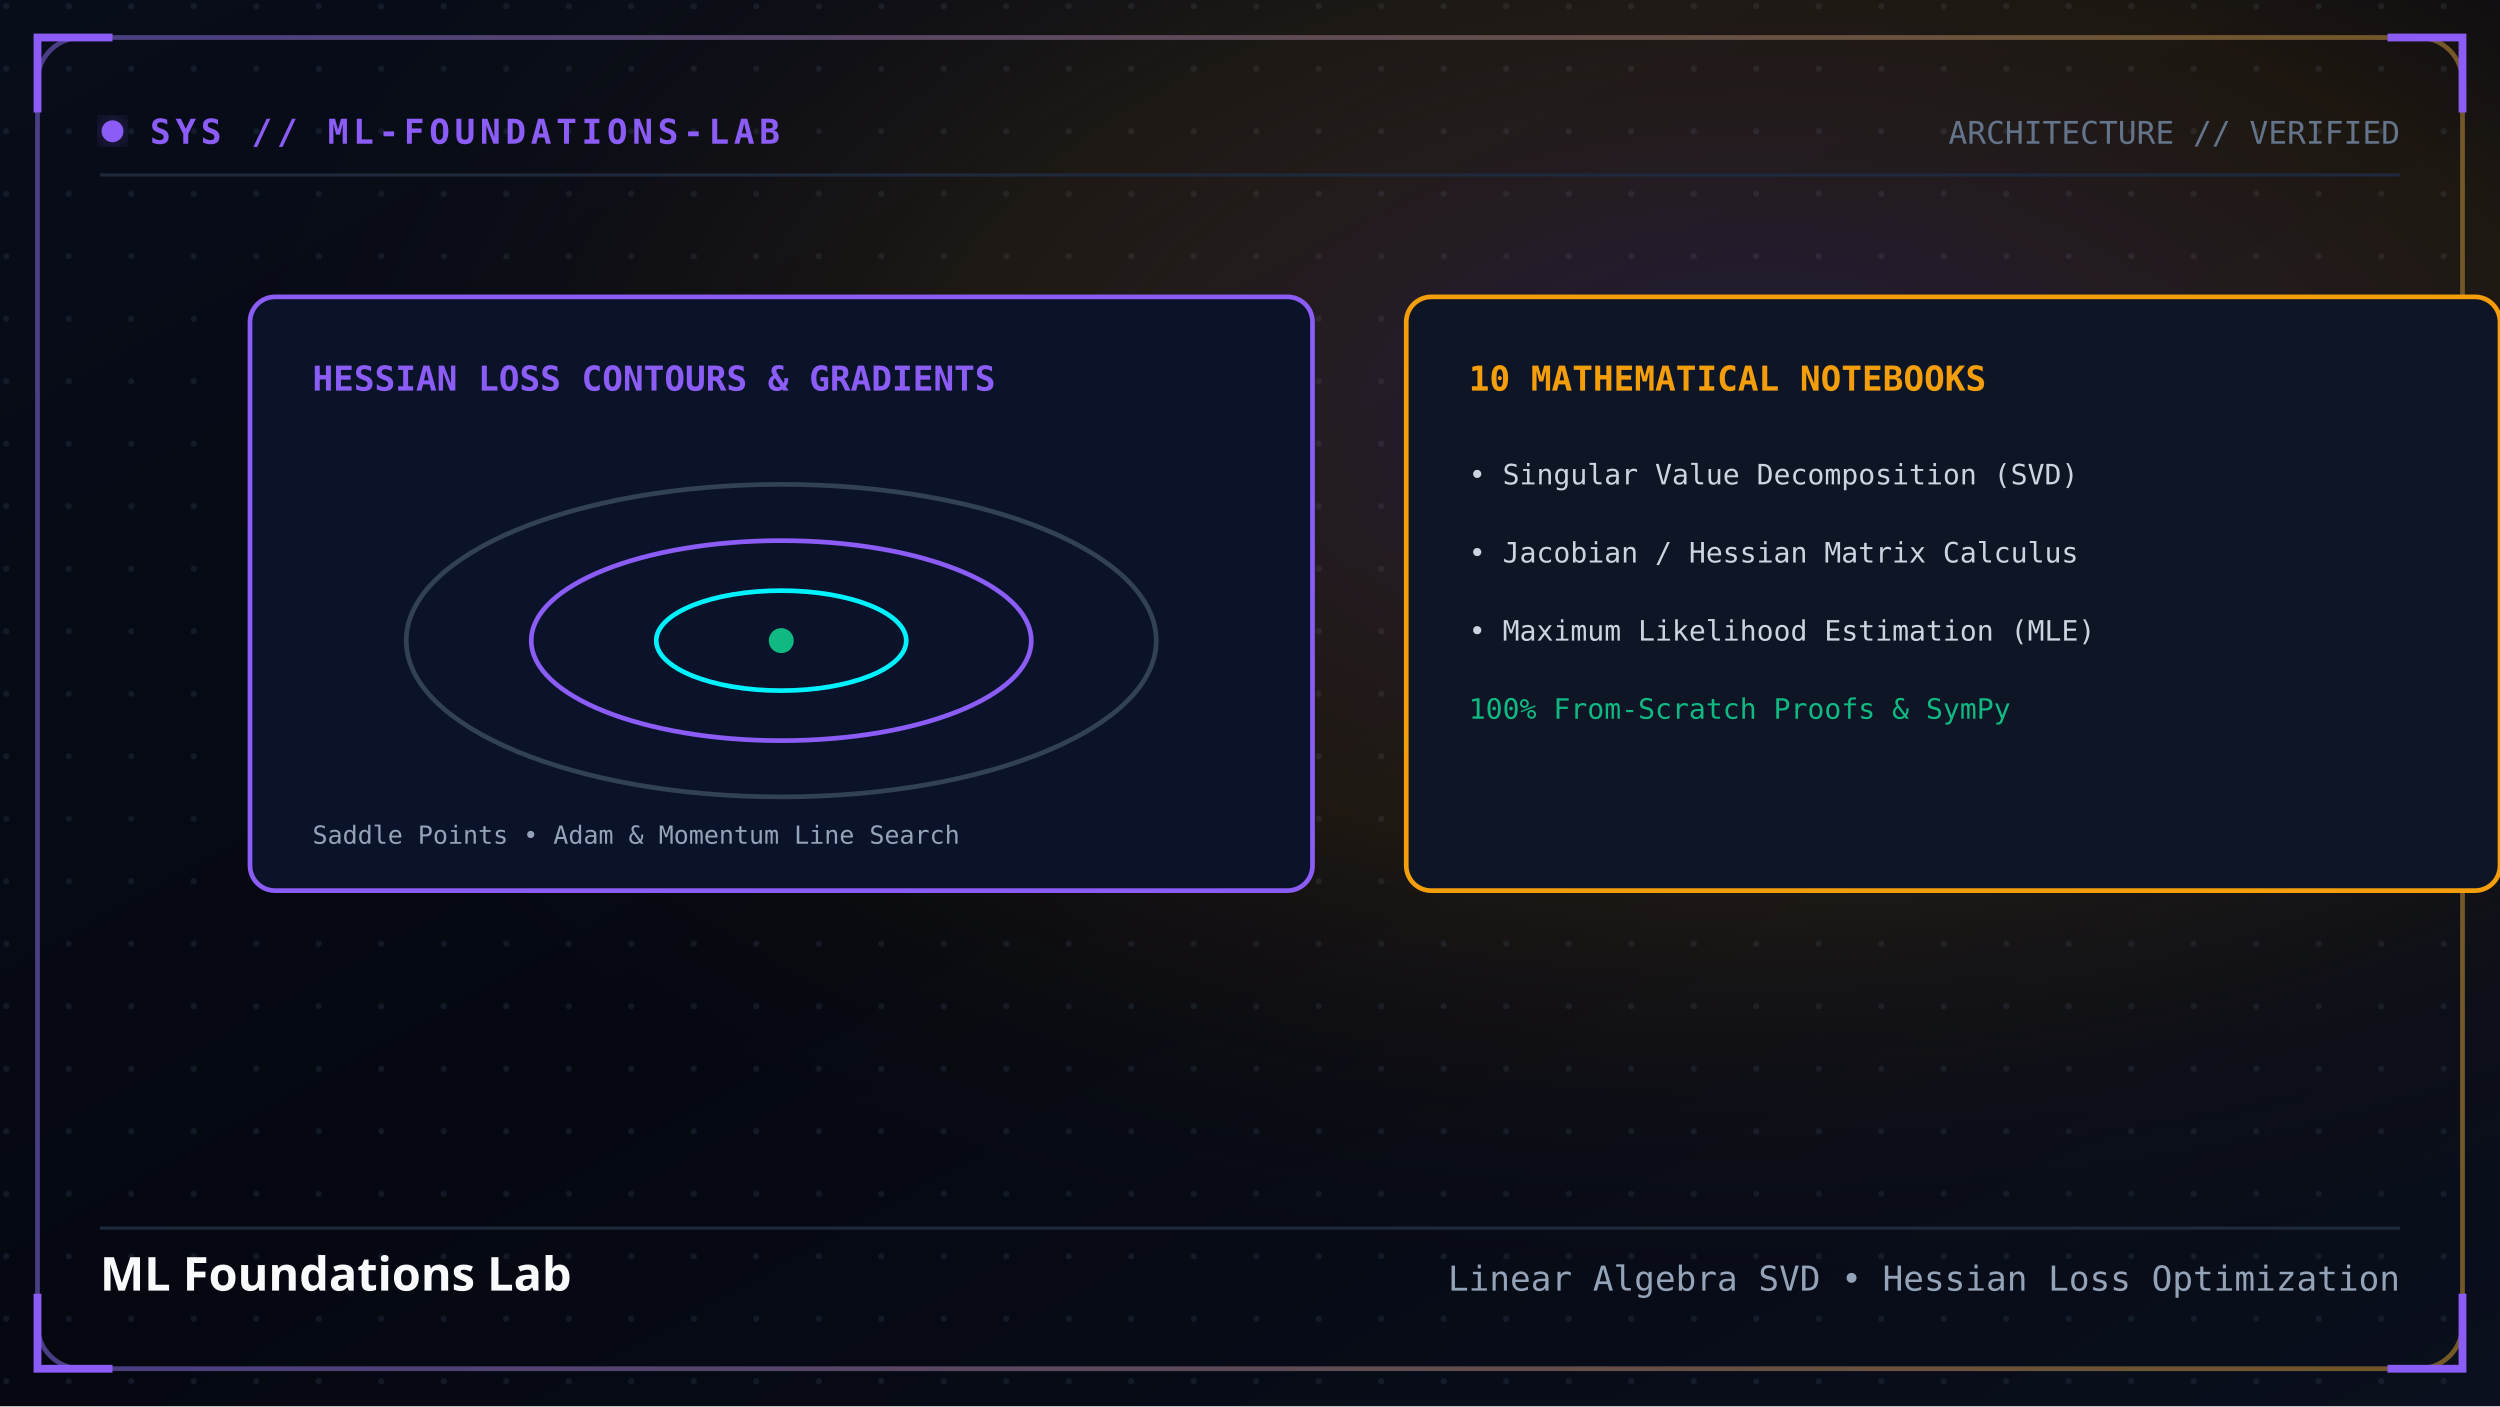
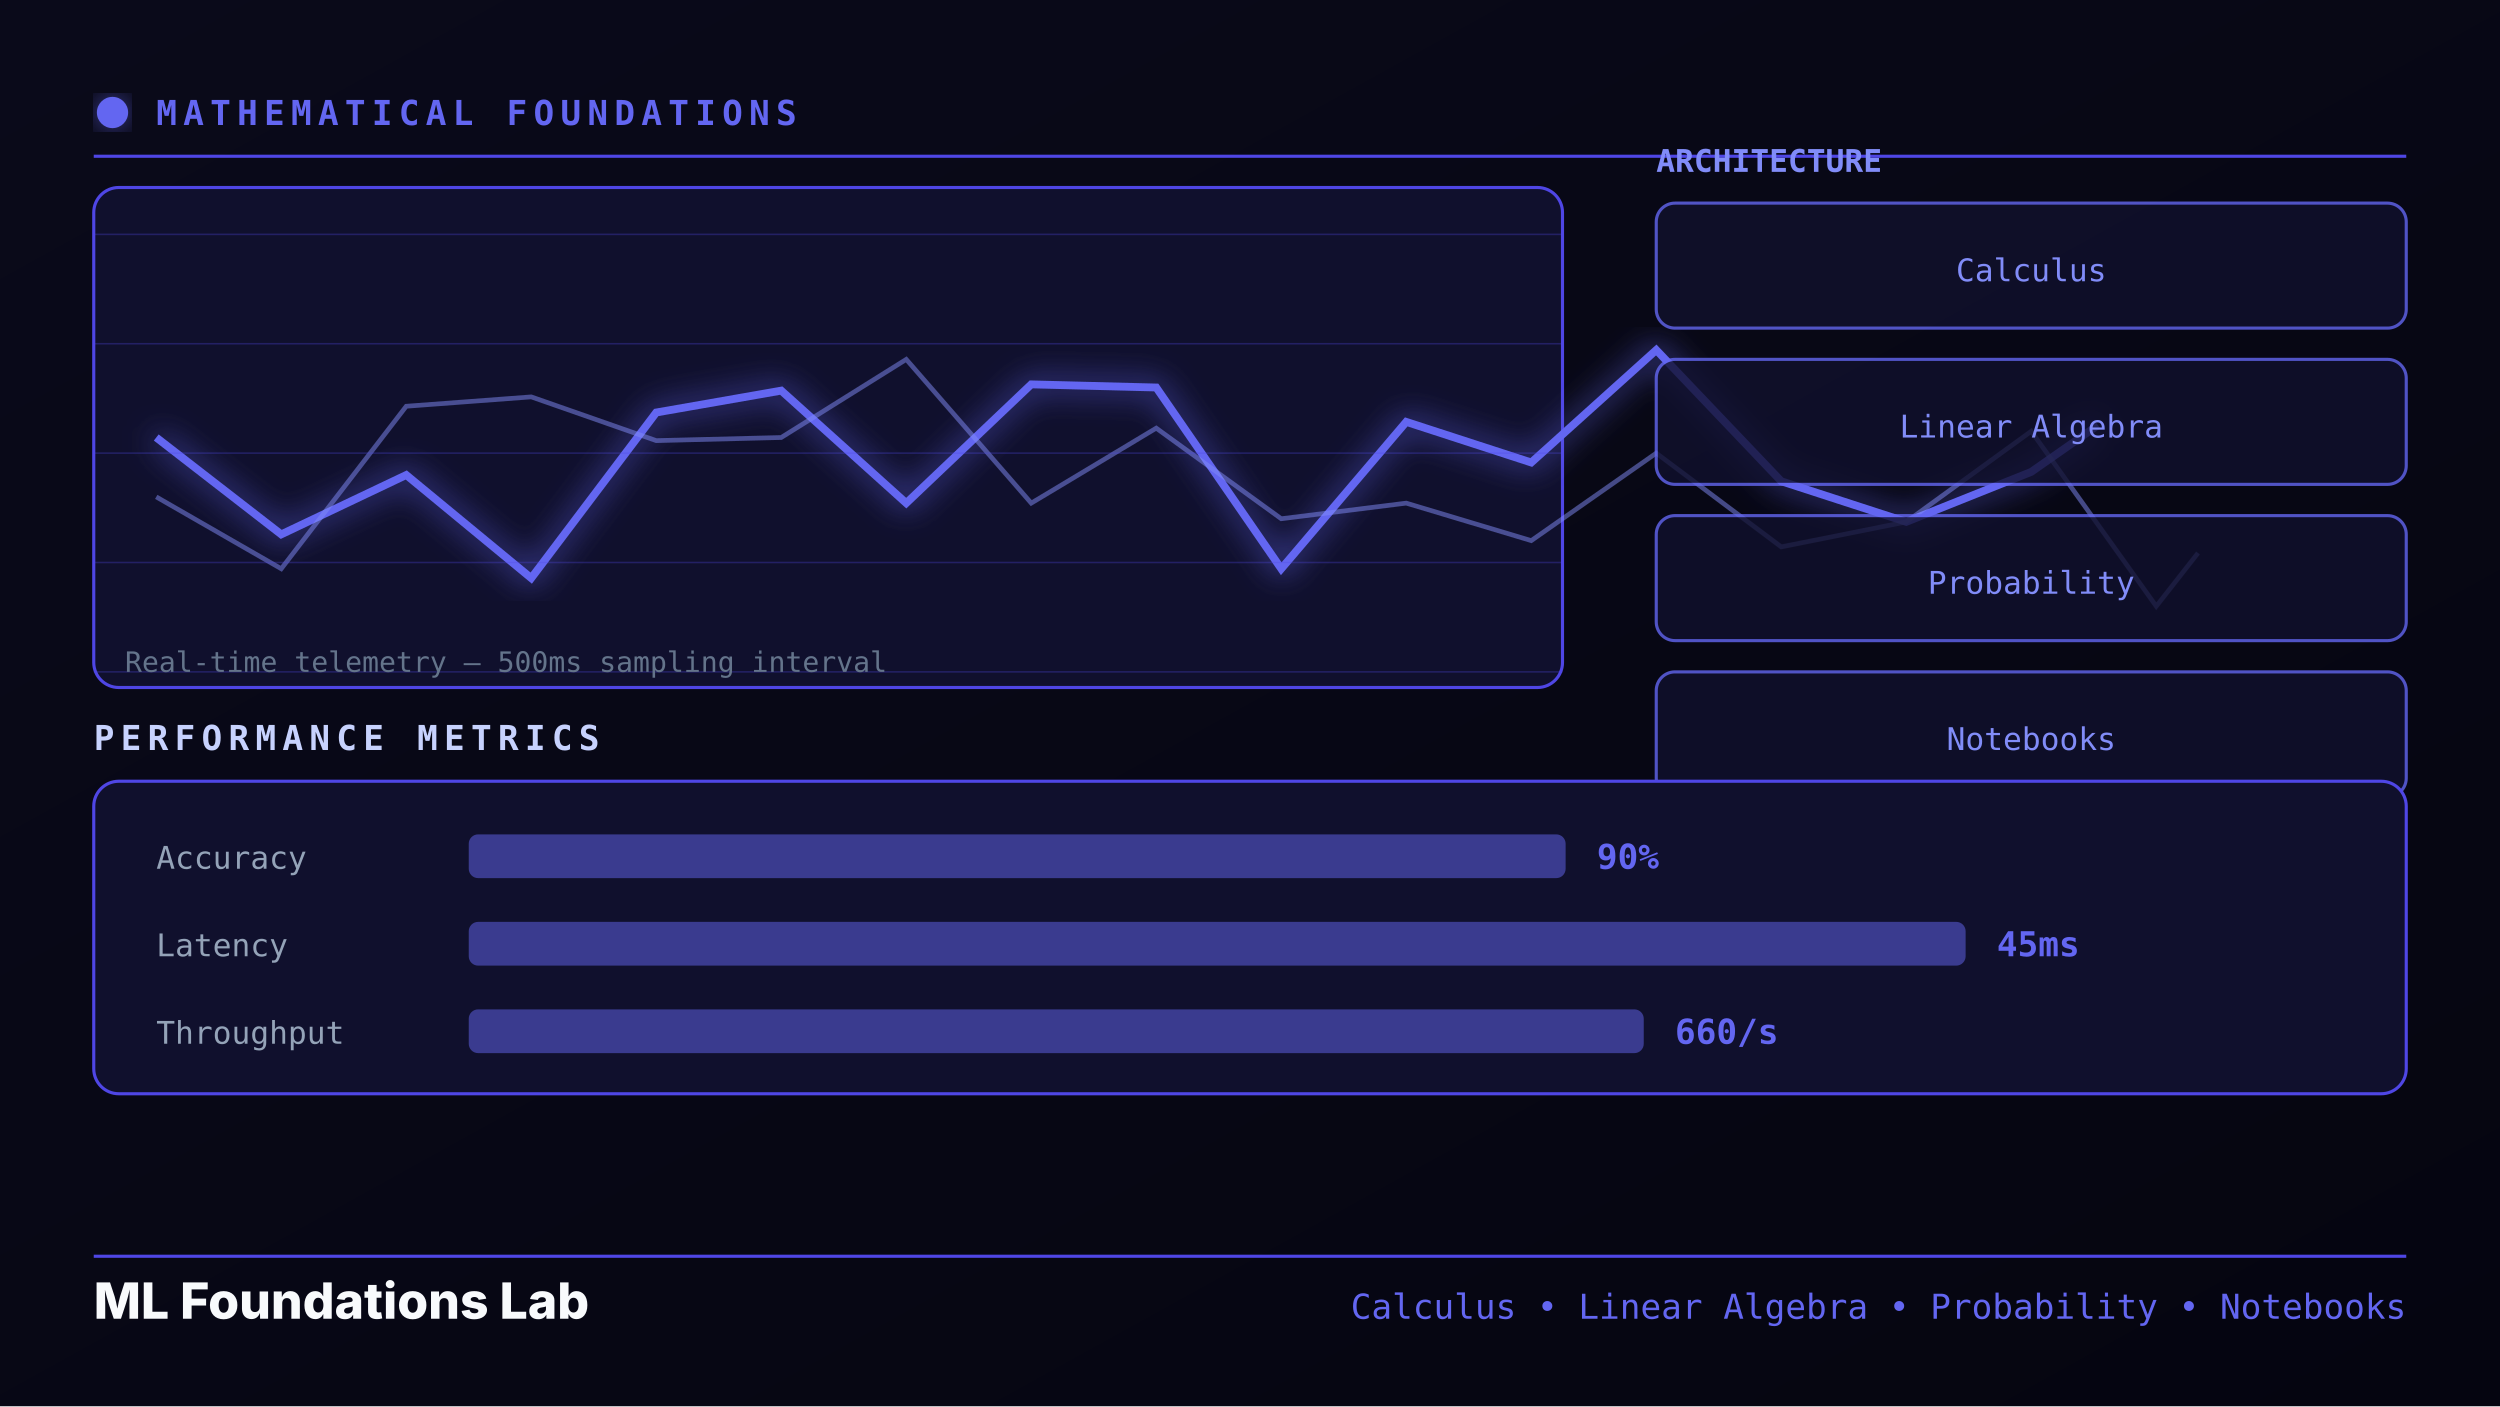
- <svg xmlns="http://www.w3.org/2000/svg" viewBox="0 0 800 450" width="100%" height="100%">
+ <svg xmlns="http://www.w3.org/2000/svg" viewBox="0 0 800 450">
  <defs>
-     <linearGradient id="bgGrad_ml-foundations-lab" x1="0%" y1="0%" x2="100%" y2="100%">
-       <stop offset="0%" stop-color="#080D1A" />
-       <stop offset="50%" stop-color="#050811" />
-       <stop offset="100%" stop-color="#0A0F1D" />
+     <linearGradient id="mlfoundationslabsvg_bg" x1="0" y1="0" x2="1" y2="1">
+       <stop offset="0%" stop-color="#0A0A1A" />
+       <stop offset="100%" stop-color="#050510" />
    </linearGradient>
-     <radialGradient id="aura_ml-foundations-lab" cx="70%" cy="30%" r="65%">
-       <stop offset="0%" stop-color="#8B5CF6" stop-opacity="0.22" />
-       <stop offset="50%" stop-color="#F59E0B" stop-opacity="0.10" />
-       <stop offset="100%" stop-color="#000000" stop-opacity="0" />
-     </radialGradient>
-     <linearGradient id="accentGrad_ml-foundations-lab" x1="0%" y1="0%" x2="100%" y2="0%">
-       <stop offset="0%" stop-color="#8B5CF6" />
-       <stop offset="100%" stop-color="#F59E0B" />
-     </linearGradient>
-     <pattern id="dotGrid_ml-foundations-lab" x="0" y="0" width="20" height="20" patternUnits="userSpaceOnUse">
-       <circle cx="2" cy="2" r="1" fill="#334155" fill-opacity="0.3" />
-     </pattern>
-     <filter id="glow_ml-foundations-lab" x="-20%" y="-20%" width="140%" height="140%">
-       <feGaussianBlur stdDeviation="5" result="blur" />
+     <filter id="mlfoundationslabsvg_g">
+       <feGaussianBlur stdDeviation="5" />
      <feComposite in="SourceGraphic" in2="blur" operator="over" />
    </filter>
+     <style>
+       @keyframes mlfoundationslabsvg_draw { 0%{stroke-dashoffset:800} 100%{stroke-dashoffset:0} }
+       @keyframes mlfoundationslabsvg_pulse { 0%,100%{opacity:0.4} 50%{opacity:1} }
+       @keyframes mlfoundationslabsvg_bar { 0%{width:0} 50%{width:100%} 100%{width:100%} }
+       .mlfoundationslabsvg_line { stroke-dasharray:800; animation: mlfoundationslabsvg_draw 4s ease-out forwards; }
+       .mlfoundationslabsvg_dot { animation: mlfoundationslabsvg_pulse 2.5s ease-in-out infinite; }
+     </style>
  </defs>
-   <rect width="800" height="450" fill="url(#bgGrad_ml-foundations-lab)" />
-   <rect width="800" height="450" fill="url(#dotGrid_ml-foundations-lab)" />
-   <rect width="800" height="450" fill="url(#aura_ml-foundations-lab)" />
-   <rect x="12" y="12" width="776" height="426" rx="14" fill="none" stroke="#1E293B" stroke-width="1.5" />
-   <rect x="12" y="12" width="776" height="426" rx="14" fill="none" stroke="url(#accentGrad_ml-foundations-lab)" stroke-width="1.5" stroke-opacity="0.4" />
-   <path d="M 12 36 L 12 12 L 36 12" fill="none" stroke="#8B5CF6" stroke-width="2.5" />
-   <path d="M 764 12 L 788 12 L 788 36" fill="none" stroke="#8B5CF6" stroke-width="2.5" />
-   <path d="M 12 414 L 12 438 L 36 438" fill="none" stroke="#8B5CF6" stroke-width="2.5" />
-   <path d="M 764 438 L 788 438 L 788 414" fill="none" stroke="#8B5CF6" stroke-width="2.5" />
-   <g transform="translate(32, 38)">
-     <circle cx="4" cy="4" r="3.5" fill="#8B5CF6" filter="url(#glow_ml-foundations-lab)" />
-     <text x="16" y="8" font-family="'JetBrains Mono', monospace" font-size="11" font-weight="700" fill="#8B5CF6" letter-spacing="1.5">SYS // ML-FOUNDATIONS-LAB</text>
-     <text x="736" y="8" text-anchor="end" font-family="'JetBrains Mono', monospace" font-size="10" fill="#64748B">ARCHITECTURE // VERIFIED</text>
-     <line x1="0" y1="18" x2="736" y2="18" stroke="#1E293B" stroke-width="1" />
+   <rect width="800" height="450" fill="url(#mlfoundationslabsvg_bg)" />
+   <g transform="translate(30,30)">
+     <circle cx="6" cy="6" r="5" fill="#6366F1" filter="url(#mlfoundationslabsvg_g)" />
+     <text x="20" y="10" font-family="'JetBrains Mono',monospace" font-size="11" fill="#6366F1" font-weight="700" letter-spacing="2">MATHEMATICAL FOUNDATIONS</text>
+     <line x1="0" y1="20" x2="740" y2="20" stroke="#4F46E5" stroke-width="1" />
  </g>
-   <g transform="translate(40, 75)">
-     <g transform="translate(40, 20)">
-       <rect x="0" y="0" width="340" height="190" rx="8" fill="#0B132B" stroke="#8B5CF6" stroke-width="1.5" />
-       <text x="20" y="30" font-family="monospace" font-size="11" font-weight="bold" fill="#8B5CF6">HESSIAN LOSS CONTOURS &amp; GRADIENTS</text>
-       <ellipse cx="170" cy="110" rx="120" ry="50" fill="none" stroke="#334155" stroke-width="1.5" />
-       <ellipse cx="170" cy="110" rx="80" ry="32" fill="none" stroke="#8B5CF6" stroke-width="1.5" />
-       <ellipse cx="170" cy="110" rx="40" ry="16" fill="none" stroke="#00F2FF" stroke-width="1.5" />
-       <circle cx="170" cy="110" r="4" fill="#10B981" />
-       <text x="20" y="175" font-family="monospace" font-size="8" fill="#94A3B8">Saddle Points • Adam &amp; Momentum Line Search</text>
-       <g transform="translate(370, 0)">
-         <rect x="0" y="0" width="350" height="190" rx="8" fill="#0E1626" stroke="#F59E0B" stroke-width="1.5" />
-         <text x="20" y="30" font-family="monospace" font-size="11" font-weight="bold" fill="#F59E0B">10 MATHEMATICAL NOTEBOOKS</text>
-         <text x="20" y="60" font-family="monospace" font-size="9" fill="#CBD5E1">• Singular Value Decomposition (SVD)</text>
-         <text x="20" y="85" font-family="monospace" font-size="9" fill="#CBD5E1">• Jacobian / Hessian Matrix Calculus</text>
-         <text x="20" y="110" font-family="monospace" font-size="9" fill="#CBD5E1">• Maximum Likelihood Estimation (MLE)</text>
-         <text x="20" y="135" font-family="monospace" font-size="9" fill="#10B981">100% From-Scratch Proofs &amp; SymPy</text>
-       </g>
-     </g>
+   <g transform="translate(30,60)">
+     <rect x="0" y="0" width="470" height="160" rx="8" fill="#10102D" stroke="#4F46E5" stroke-width="1" />
+     <polyline class="mlfoundationslabsvg_line" points="20,80 60,111 100,92 140,125 180,72 220,65 260,101 300,63 340,64 380,122 420,75 460,88 500,52 540,94 580,107 620,91 660,63 700,82" fill="none" stroke="#6366F1" stroke-width="2.5" filter="url(#mlfoundationslabsvg_g)" />
+     <polyline class="mlfoundationslabsvg_line" points="20,99 60,122 100,70 140,67 180,81 220,80 260,55 300,101 340,77 380,106 420,101 460,113 500,85 540,115 580,107 620,78 660,134 700,83" fill="none" stroke="#818CF8" stroke-width="1.5" opacity="0.5" style="animation-delay:0.5s" />
+     <line x1="0" y1="15" x2="470" y2="15" stroke="#4F46E5" stroke-width="0.5" opacity="0.3" />
+     <line x1="0" y1="50" x2="470" y2="50" stroke="#4F46E5" stroke-width="0.5" opacity="0.3" />
+     <line x1="0" y1="85" x2="470" y2="85" stroke="#4F46E5" stroke-width="0.5" opacity="0.3" />
+     <line x1="0" y1="120" x2="470" y2="120" stroke="#4F46E5" stroke-width="0.5" opacity="0.3" />
+     <line x1="0" y1="155" x2="470" y2="155" stroke="#4F46E5" stroke-width="0.5" opacity="0.3" />
+     <text x="10" y="155" font-family="monospace" font-size="9" fill="#64748B">Real-time telemetry — 500ms sampling interval</text>
  </g>
-   <g transform="translate(32, 405)">
-     <line x1="0" y1="-12" x2="736" y2="-12" stroke="#1E293B" stroke-width="1" />
-     <text x="0" y="8" font-family="'Plus Jakarta Sans', system-ui, sans-serif" font-size="15" font-weight="800" fill="#F8FAFC">ML Foundations Lab</text>
-     <text x="736" y="8" text-anchor="end" font-family="'JetBrains Mono', monospace" font-size="11" fill="#94A3B8">Linear Algebra SVD • Hessian Loss Optimization</text>
+   <g transform="translate(530,60)">
+     <text x="0" y="-5" font-family="monospace" font-size="10" fill="#818CF8" font-weight="700">ARCHITECTURE</text>
+     <rect x="0" y="5" width="240" height="40" rx="6" fill="#10102D" stroke="#6366F1" stroke-width="1" opacity="0.8" />
+     <text x="120" y="30" text-anchor="middle" font-family="monospace" font-size="10" fill="#818CF8">Calculus</text>
+     <rect x="0" y="55" width="240" height="40" rx="6" fill="#10102D" stroke="#6366F1" stroke-width="1" opacity="0.8" />
+     <text x="120" y="80" text-anchor="middle" font-family="monospace" font-size="10" fill="#818CF8">Linear Algebra</text>
+     <rect x="0" y="105" width="240" height="40" rx="6" fill="#10102D" stroke="#6366F1" stroke-width="1" opacity="0.8" />
+     <text x="120" y="130" text-anchor="middle" font-family="monospace" font-size="10" fill="#818CF8">Probability</text>
+     <rect x="0" y="155" width="240" height="40" rx="6" fill="#10102D" stroke="#6366F1" stroke-width="1" opacity="0.8" />
+     <text x="120" y="180" text-anchor="middle" font-family="monospace" font-size="10" fill="#818CF8">Notebooks</text>
+   </g>
+   <g transform="translate(30,240)">
+     <text x="0" y="0" font-family="monospace" font-size="11" fill="#C7D2FE" font-weight="700" letter-spacing="2">PERFORMANCE METRICS</text>
+     <rect x="0" y="10" width="740" height="100" rx="8" fill="#10102D" stroke="#4F46E5" stroke-width="1" />
+     <text x="20" y="38" font-family="monospace" font-size="10" fill="#94A3B8">Accuracy</text>
+     <rect class="mlfoundationslabsvg_dot" x="120" y="27" width="351" height="14" rx="3" fill="#6366F1" opacity="0.5" style="animation-delay:0s" />
+     <text x="481" y="38" font-family="monospace" font-size="11" fill="#6366F1" font-weight="700">90%</text>
+     <text x="20" y="66" font-family="monospace" font-size="10" fill="#94A3B8">Latency</text>
+     <rect class="mlfoundationslabsvg_dot" x="120" y="55" width="479" height="14" rx="3" fill="#6366F1" opacity="0.5" style="animation-delay:0.3s" />
+     <text x="609" y="66" font-family="monospace" font-size="11" fill="#6366F1" font-weight="700">45ms</text>
+     <text x="20" y="94" font-family="monospace" font-size="10" fill="#94A3B8">Throughput</text>
+     <rect class="mlfoundationslabsvg_dot" x="120" y="83" width="376" height="14" rx="3" fill="#6366F1" opacity="0.5" style="animation-delay:0.6s" />
+     <text x="506" y="94" font-family="monospace" font-size="11" fill="#6366F1" font-weight="700">660/s</text>
+   </g>
+   <g transform="translate(30,410)">
+     <line x1="0" y1="-8" x2="740" y2="-8" stroke="#4F46E5" stroke-width="1" />
+     <text x="0" y="12" font-family="'Inter',sans-serif" font-size="16" font-weight="800" fill="#F8FAFC">ML Foundations Lab</text>
+     <text x="740" y="12" text-anchor="end" font-family="monospace" font-size="11" fill="#6366F1">Calculus • Linear Algebra • Probability • Notebooks</text>
  </g>
</svg>
